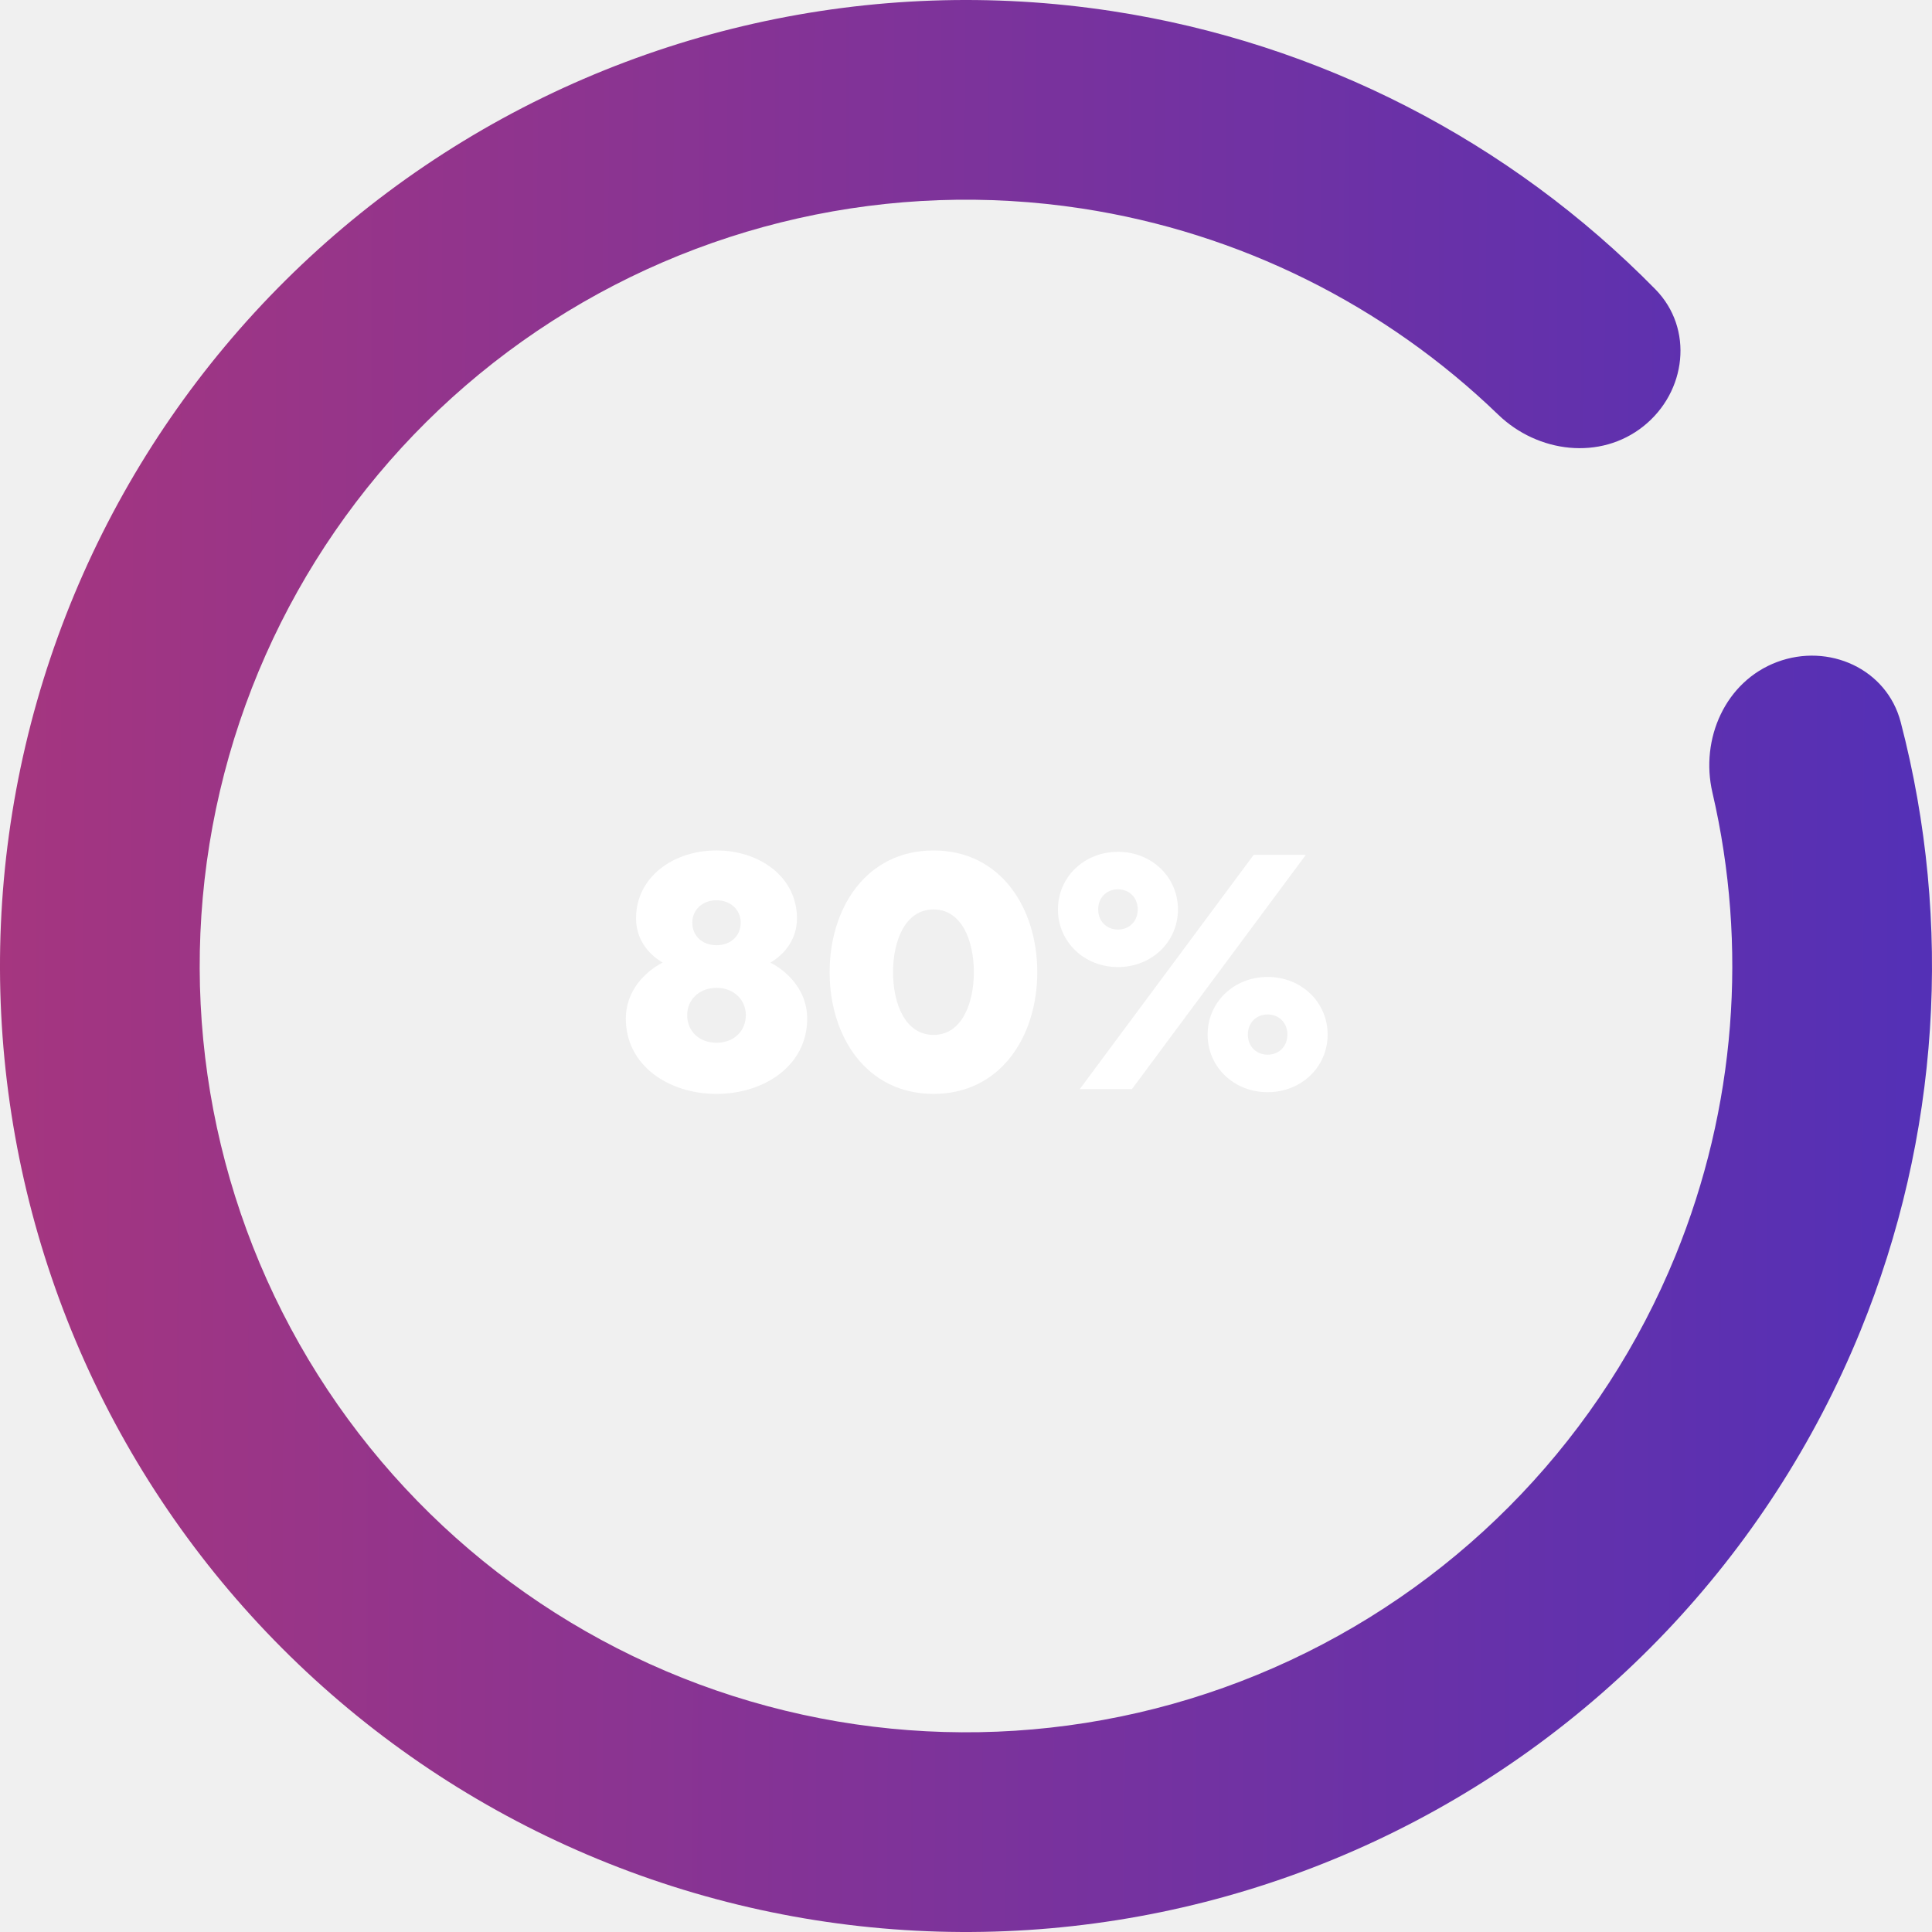
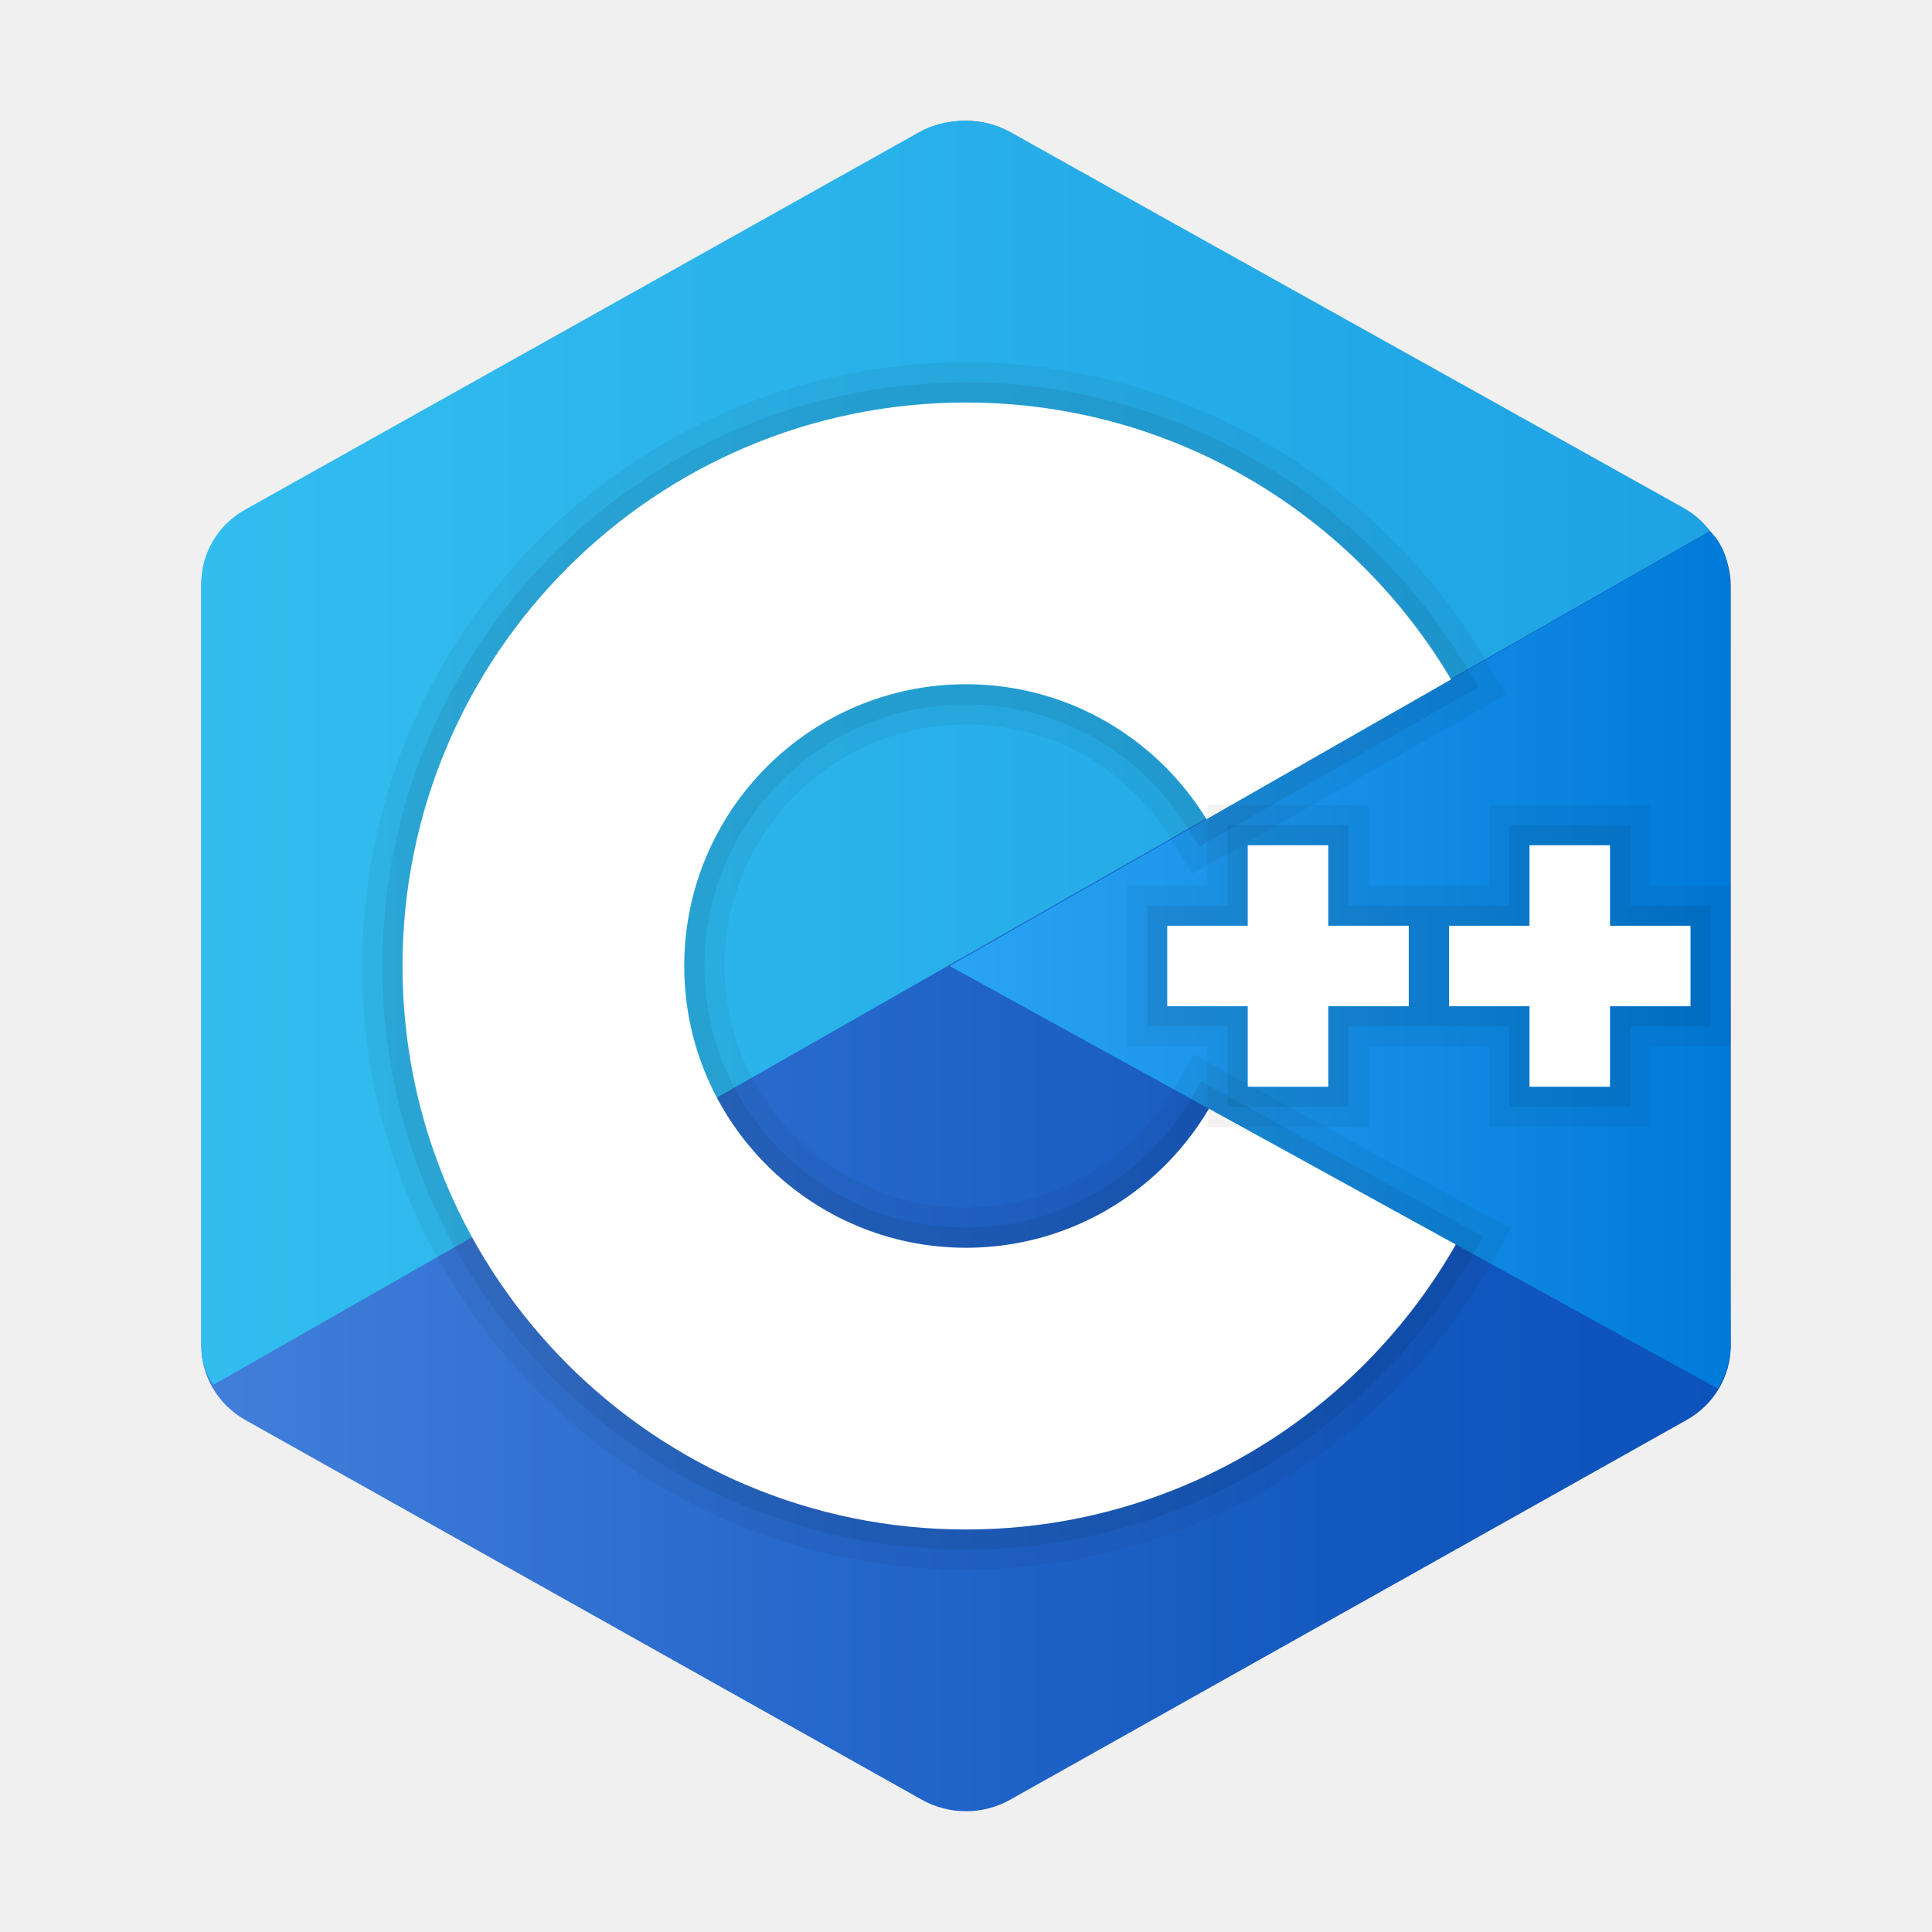
- <svg xmlns="http://www.w3.org/2000/svg" width="204" height="204" viewBox="0 0 204 204" fill="none">
-   <path d="M187.639 69.902C193.092 67.859 199.226 70.614 200.696 76.248C206.238 97.486 204.802 120.051 196.436 140.546C186.737 164.31 168.435 183.543 145.182 194.409C121.928 205.275 95.433 206.975 70.982 199.169C46.531 191.364 25.921 174.628 13.264 152.299C0.607 129.97 -3.166 103.69 2.696 78.702C8.559 53.713 23.627 31.854 44.894 17.484C66.161 3.114 92.064 -2.709 117.435 1.175C139.317 4.524 159.415 14.883 174.791 30.547C178.869 34.702 178.083 41.38 173.529 45.009C168.975 48.637 162.385 47.827 158.195 43.783C146.212 32.215 130.877 24.564 114.244 22.018C94.118 18.937 73.57 23.557 56.699 34.956C39.829 46.355 27.876 63.696 23.225 83.518C18.574 103.34 21.568 124.188 31.608 141.901C41.649 159.614 57.998 172.89 77.394 179.082C96.791 185.274 117.809 183.925 136.255 175.305C154.701 166.686 169.219 151.429 176.914 132.578C183.273 116.999 184.584 99.912 180.815 83.688C179.497 78.016 182.187 71.946 187.639 69.902Z" fill="url(#paint0_linear_16_344)" />
-   <path d="M75.656 89.8C71.048 89.8 67.16 92.644 67.16 96.964C67.16 99.016 68.276 100.636 69.968 101.644C68.06 102.616 66.08 104.668 66.08 107.548C66.08 112.552 70.652 115.504 75.656 115.504C80.66 115.504 85.232 112.552 85.232 107.548C85.232 104.668 83.252 102.616 81.344 101.644C83.036 100.636 84.152 99.016 84.152 96.964C84.152 92.644 80.264 89.8 75.656 89.8ZM78.752 107.188C78.752 108.88 77.492 110.104 75.656 110.104C73.82 110.104 72.56 108.88 72.56 107.188C72.56 105.568 73.82 104.308 75.656 104.308C77.492 104.308 78.752 105.568 78.752 107.188ZM75.656 95.056C77.096 95.056 78.212 96.028 78.212 97.432C78.212 98.836 77.132 99.808 75.656 99.808C74.18 99.808 73.1 98.836 73.1 97.432C73.1 96.028 74.216 95.056 75.656 95.056ZM109.525 102.652C109.525 95.848 105.637 89.8 98.581 89.8C91.489 89.8 87.601 95.848 87.601 102.652C87.601 109.456 91.489 115.504 98.581 115.504C105.637 115.504 109.525 109.456 109.525 102.652ZM102.829 102.652C102.829 106 101.533 109.276 98.581 109.276C95.593 109.276 94.297 106 94.297 102.652C94.297 99.304 95.593 96.028 98.581 96.028C101.533 96.028 102.829 99.304 102.829 102.652ZM124.381 96.028C124.381 92.608 121.609 89.944 118.045 89.944C114.481 89.944 111.709 92.608 111.709 96.028C111.709 99.448 114.481 102.112 118.045 102.112C121.609 102.112 124.381 99.448 124.381 96.028ZM120.133 96.028C120.133 97.288 119.233 98.152 118.045 98.152C116.857 98.152 115.957 97.288 115.957 96.028C115.957 94.768 116.857 93.904 118.045 93.904C119.233 93.904 120.133 94.768 120.133 96.028ZM137.881 90.268H132.373L114.013 115H119.521L137.881 90.268ZM127.513 109.24C127.513 112.66 130.285 115.324 133.849 115.324C137.413 115.324 140.185 112.66 140.185 109.24C140.185 105.82 137.413 103.156 133.849 103.156C130.285 103.156 127.513 105.82 127.513 109.24ZM131.761 109.24C131.761 107.98 132.661 107.116 133.849 107.116C135.037 107.116 135.937 107.98 135.937 109.24C135.937 110.5 135.037 111.364 133.849 111.364C132.661 111.364 131.761 110.5 131.761 109.24Z" fill="white" />
-   <defs>
-     <linearGradient id="paint0_linear_16_344" x1="-12.435" y1="91.215" x2="228.124" y2="92.098" gradientUnits="userSpaceOnUse">
-       <stop stop-color="#AA367C" />
-       <stop offset="1" stop-color="#4A2FBD" />
-     </linearGradient>
-   </defs>
+ <svg xmlns="http://www.w3.org/2000/svg" viewBox="0 0 48 48" width="240px" height="240px" fill-rule="evenodd" clip-rule="evenodd">
+   <linearGradient id="Ey3AfYdg0JtJGx7I73Eu7a" x1="5" x2="43" y1="24" y2="24" gradientUnits="userSpaceOnUse">
+     <stop offset=".002" stop-color="#427fdb" />
+     <stop offset=".397" stop-color="#2668cb" />
+     <stop offset=".763" stop-color="#1358bf" />
+     <stop offset="1" stop-color="#0c52bb" />
+   </linearGradient>
+   <path fill="url(#Ey3AfYdg0JtJGx7I73Eu7a)" fill-rule="evenodd" d="M22.903,3.286c0.679-0.381,1.515-0.381,2.193,0 c3.355,1.883,13.451,7.551,16.807,9.434C42.582,13.1,43,13.804,43,14.566c0,3.766,0,15.101,0,18.867 c0,0.762-0.418,1.466-1.097,1.847c-3.355,1.883-13.451,7.551-16.807,9.434c-0.679,0.381-1.515,0.381-2.193,0 c-3.355-1.883-13.451-7.551-16.807-9.434C5.418,34.899,5,34.196,5,33.434c0-3.766,0-15.101,0-18.867 c0-0.762,0.418-1.466,1.097-1.847C9.451,10.837,19.549,5.169,22.903,3.286z" clip-rule="evenodd" />
+   <linearGradient id="Ey3AfYdg0JtJGx7I73Eu7b" x1="5" x2="42.487" y1="18.702" y2="18.702" gradientUnits="userSpaceOnUse">
+     <stop offset="0" stop-color="#32bdef" />
+     <stop offset="1" stop-color="#1ea2e4" />
+   </linearGradient>
+   <path fill="url(#Ey3AfYdg0JtJGx7I73Eu7b)" fill-rule="evenodd" d="M5.304,34.404C5.038,34.048,5,33.71,5,33.255c0-3.744,0-15.014,0-18.759c0-0.758,0.417-1.458,1.094-1.836 c3.343-1.872,13.405-7.507,16.748-9.38c0.677-0.379,1.594-0.371,2.271,0.008c3.343,1.872,13.371,7.459,16.714,9.331 c0.27,0.152,0.476,0.335,0.66,0.576L5.304,34.404z" clip-rule="evenodd" />
+   <path fill="#fff" fill-rule="evenodd" d="M24,10c7.727,0,14,6.273,14,14s-6.273,14-14,14s-14-6.273-14-14 S16.273,10,24,10z M24,17c3.863,0,7,3.136,7,7c0,3.863-3.137,7-7,7s-7-3.137-7-7C17,20.136,20.136,17,24,17z" clip-rule="evenodd" />
+   <linearGradient id="Ey3AfYdg0JtJGx7I73Eu7c" x1="23.593" x2="43" y1="23.852" y2="23.852" gradientUnits="userSpaceOnUse">
+     <stop offset="0" stop-color="#2aa4f4" />
+     <stop offset="1" stop-color="#007ad9" />
+   </linearGradient>
+   <path fill="url(#Ey3AfYdg0JtJGx7I73Eu7c)" fill-rule="evenodd" d="M42.485,13.205c0.516,0.483,0.506,1.211,0.506,1.784c0,3.795-0.032,14.589,0.009,18.384c0.004,0.396-0.127,0.813-0.323,1.127 L23.593,24L42.485,13.205z" clip-rule="evenodd" />
+   <g opacity=".05">
+     <path d="M33,21v2h2v2h-2v2h-2v-2h-2v-2h2v-2H33 M34,20h-1h-2h-1v1v1h-1h-1v1v2v1h1h1v1v1h1h2h1v-1v-1h1h1v-1v-2v-1h-1h-1v-1V20 L34,20z" />
+     <path d="M40,21v2h2v2h-2v2h-2v-2h-2v-2h2v-2H40 M41,20h-1h-2h-1v1v1h-1h-1v1v2v1h1h1v1v1h1h2h1v-1v-1h1h1v-1v-2v-1h-1h-1v-1V20 L41,20z" />
+   </g>
+   <g opacity=".07">
+     <path d="M33,21v2h2v2h-2v2h-2v-2h-2v-2h2v-2H33 M33.5,20.5H33h-2h-0.5V21v1.5H29h-0.5V23v2v0.5H29h1.5V27v0.5H31h2h0.5V27v-1.5H35 h0.5V25v-2v-0.5H35h-1.5V21V20.5L33.5,20.5z" />
+     <path d="M40,21v2h2v2h-2v2h-2v-2h-2v-2h2v-2H40 M40.5,20.5H40h-2h-0.5V21v1.5H36h-0.5V23v2v0.5H36h1.5V27v0.5H38h2h0.5V27v-1.5H42 h0.5V25v-2v-0.5H42h-1.5V21V20.5L40.5,20.5z" />
+   </g>
+   <polygon fill="#fff" points="33,21 31,21 31,23 29,23 29,25 31,25 31,27 33,27 33,25 35,25 35,23 33,23" />
+   <polygon fill="#fff" points="42,23 40,23 40,21 38,21 38,23 36,23 36,25 38,25 38,27 40,27 40,25 42,25" />
+   <g>
+     <path d="M24,10c5.128,0,9.602,2.771,12.041,6.887l-6.073,3.47C28.737,18.347,26.527,17,24,17c-3.864,0-7,3.136-7,7 c0,3.863,3.137,7,7,7c2.57,0,4.812-1.392,6.029-3.459l6.132,3.374C33.75,35.142,29.21,38,24,38c-7.727,0-14-6.273-14-14 S16.273,10,24,10 M24,9C15.729,9,9,15.729,9,24s6.729,15,15,15c5.367,0,10.36-2.908,13.03-7.59l0.503-0.882l-0.89-0.49 l-6.132-3.374l-0.851-0.468l-0.493,0.837C28.09,28.863,26.11,30,24,30c-3.308,0-6-2.692-6-6s2.692-6,6-6 c2.099,0,4.011,1.076,5.115,2.879l0.507,0.828l0.842-0.481l6.073-3.47l0.882-0.504l-0.518-0.874C34.205,11.827,29.262,9,24,9L24,9 z" opacity=".05" />
+     <path d="M24,10c5.128,0,9.602,2.771,12.041,6.887l-6.073,3.47C28.737,18.347,26.527,17,24,17c-3.864,0-7,3.136-7,7 c0,3.863,3.137,7,7,7c2.57,0,4.812-1.392,6.029-3.459l6.132,3.374C33.75,35.142,29.21,38,24,38c-7.727,0-14-6.273-14-14 S16.273,10,24,10 M24,9.5C16.005,9.5,9.5,16.005,9.5,24S16.005,38.5,24,38.5c5.188,0,10.014-2.812,12.595-7.337l0.252-0.441 l-0.445-0.245l-6.132-3.374l-0.425-0.234l-0.246,0.418C28.431,29.269,26.286,30.5,24,30.5c-3.584,0-6.5-2.916-6.5-6.5 s2.916-6.5,6.5-6.5c2.275,0,4.346,1.166,5.542,3.118l0.253,0.414l0.421-0.241l6.073-3.47l0.441-0.252l-0.259-0.437 C33.864,12.233,29.086,9.5,24,9.5L24,9.5z" opacity=".07" />
+   </g>
</svg>
